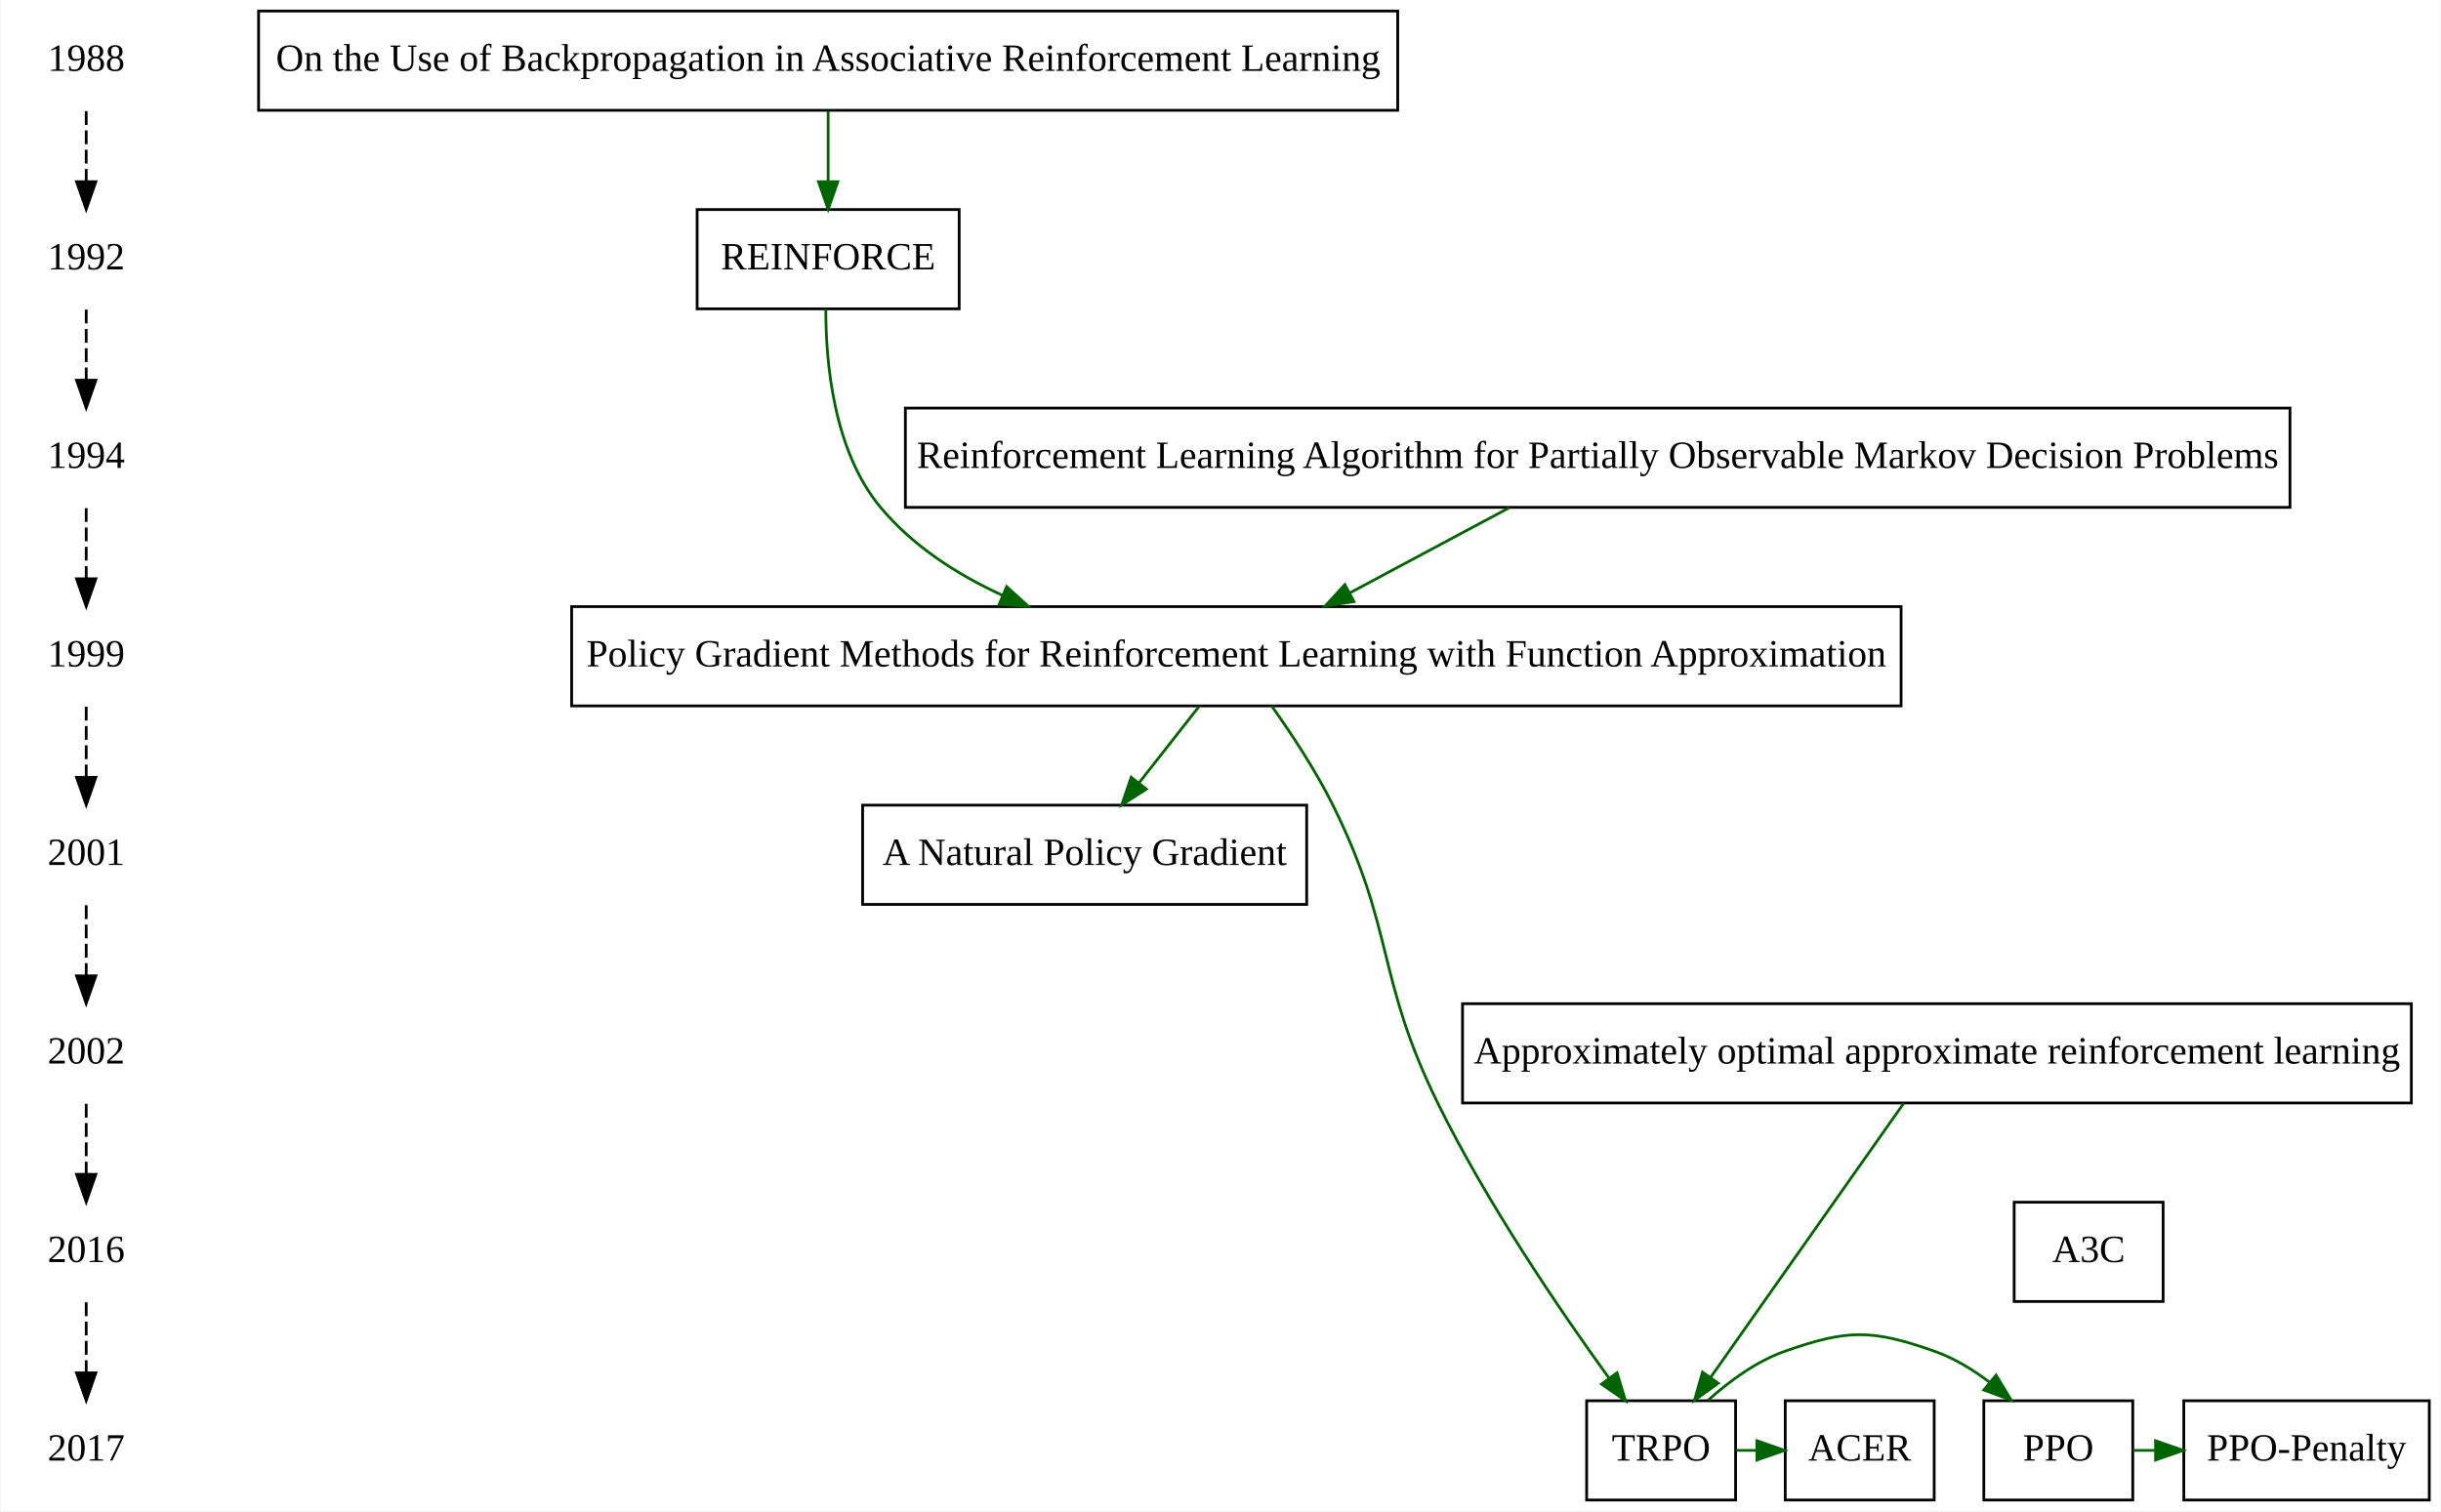
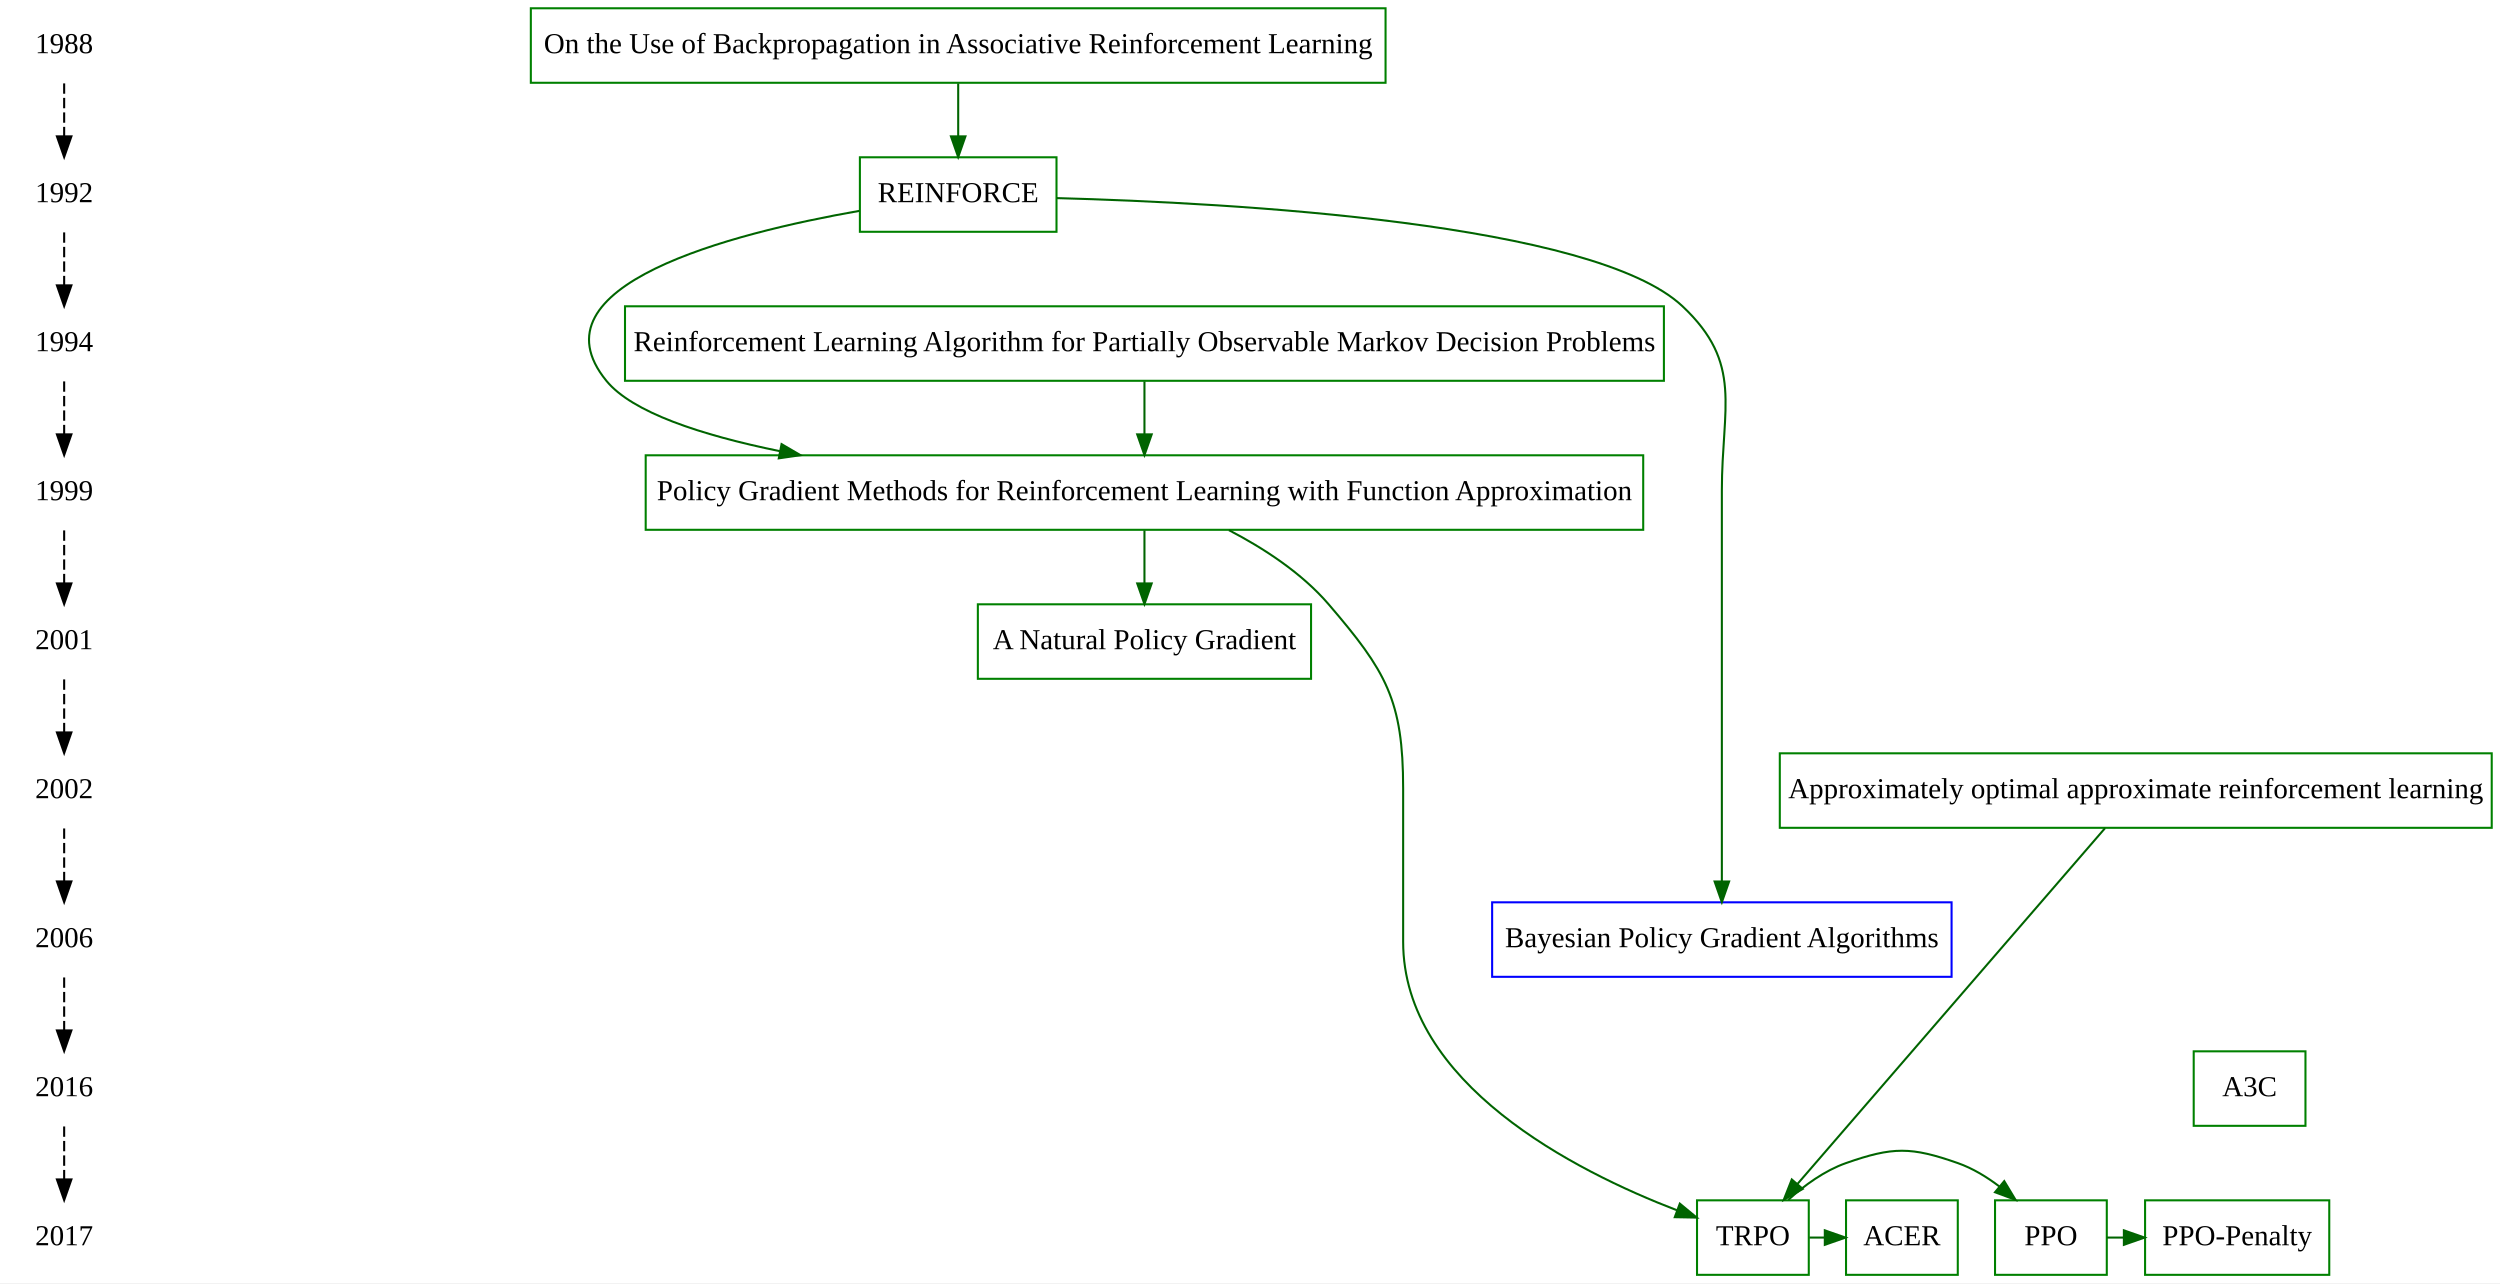
- <svg xmlns="http://www.w3.org/2000/svg" width="885pt" height="548pt" viewBox="0.00 0.00 884.50 548.00">
-   <g id="graph0" class="graph" transform="scale(1 1) rotate(0) translate(4 544)">
-     <polygon fill="white" stroke="transparent" points="-4,4 -4,-544 880.5,-544 880.5,4 -4,4" />
+ <svg xmlns="http://www.w3.org/2000/svg" width="1208pt" height="620pt" viewBox="0.00 0.00 1208.00 620.00">
+   <g id="graph0" class="graph" transform="scale(1 1) rotate(0) translate(4 616)">
+     <polygon fill="white" stroke="transparent" points="-4,4 -4,-616 1204,-616 1204,4 -4,4" />
    <g id="node1" class="node">
-       <text text-anchor="middle" x="27" y="-518.3" font-family="Times New Roman,serif" font-size="14.00">1988</text>
+       <text text-anchor="middle" x="27" y="-590.3" font-family="Times New Roman,serif" font-size="14.00">1988</text>
    </g>
    <g id="node2" class="node">
-       <text text-anchor="middle" x="27" y="-446.3" font-family="Times New Roman,serif" font-size="14.00">1992</text>
+       <text text-anchor="middle" x="27" y="-518.3" font-family="Times New Roman,serif" font-size="14.00">1992</text>
    </g>
    <g id="edge1" class="edge">
+       <path fill="none" stroke="black" stroke-dasharray="5,2" d="M27,-575.7C27,-567.98 27,-558.71 27,-550.11" />
+       <polygon fill="black" stroke="black" points="30.5,-550.1 27,-540.1 23.5,-550.1 30.5,-550.1" />
+     </g>
+     <g id="node3" class="node">
+       <text text-anchor="middle" x="27" y="-446.3" font-family="Times New Roman,serif" font-size="14.00">1994</text>
+     </g>
+     <g id="edge2" class="edge">
      <path fill="none" stroke="black" stroke-dasharray="5,2" d="M27,-503.7C27,-495.98 27,-486.71 27,-478.11" />
      <polygon fill="black" stroke="black" points="30.5,-478.1 27,-468.1 23.5,-478.1 30.5,-478.1" />
    </g>
-     <g id="node3" class="node">
-       <text text-anchor="middle" x="27" y="-374.3" font-family="Times New Roman,serif" font-size="14.00">1994</text>
+     <g id="node4" class="node">
+       <text text-anchor="middle" x="27" y="-374.3" font-family="Times New Roman,serif" font-size="14.00">1999</text>
    </g>
-     <g id="edge2" class="edge">
+     <g id="edge3" class="edge">
      <path fill="none" stroke="black" stroke-dasharray="5,2" d="M27,-431.7C27,-423.98 27,-414.71 27,-406.11" />
      <polygon fill="black" stroke="black" points="30.5,-406.1 27,-396.1 23.5,-406.1 30.5,-406.1" />
    </g>
-     <g id="node4" class="node">
-       <text text-anchor="middle" x="27" y="-302.3" font-family="Times New Roman,serif" font-size="14.00">1999</text>
+     <g id="node5" class="node">
+       <text text-anchor="middle" x="27" y="-302.3" font-family="Times New Roman,serif" font-size="14.00">2001</text>
    </g>
-     <g id="edge3" class="edge">
+     <g id="edge4" class="edge">
      <path fill="none" stroke="black" stroke-dasharray="5,2" d="M27,-359.7C27,-351.98 27,-342.71 27,-334.11" />
      <polygon fill="black" stroke="black" points="30.5,-334.1 27,-324.1 23.5,-334.1 30.5,-334.1" />
    </g>
-     <g id="node5" class="node">
-       <text text-anchor="middle" x="27" y="-230.3" font-family="Times New Roman,serif" font-size="14.00">2001</text>
+     <g id="node6" class="node">
+       <text text-anchor="middle" x="27" y="-230.3" font-family="Times New Roman,serif" font-size="14.00">2002</text>
    </g>
-     <g id="edge4" class="edge">
+     <g id="edge5" class="edge">
      <path fill="none" stroke="black" stroke-dasharray="5,2" d="M27,-287.7C27,-279.98 27,-270.71 27,-262.11" />
      <polygon fill="black" stroke="black" points="30.5,-262.1 27,-252.1 23.5,-262.1 30.5,-262.1" />
    </g>
-     <g id="node6" class="node">
-       <text text-anchor="middle" x="27" y="-158.3" font-family="Times New Roman,serif" font-size="14.00">2002</text>
+     <g id="node7" class="node">
+       <text text-anchor="middle" x="27" y="-158.3" font-family="Times New Roman,serif" font-size="14.00">2006</text>
    </g>
-     <g id="edge5" class="edge">
+     <g id="edge6" class="edge">
      <path fill="none" stroke="black" stroke-dasharray="5,2" d="M27,-215.7C27,-207.98 27,-198.71 27,-190.11" />
      <polygon fill="black" stroke="black" points="30.5,-190.1 27,-180.1 23.5,-190.1 30.5,-190.1" />
    </g>
-     <g id="node7" class="node">
+     <g id="node8" class="node">
      <text text-anchor="middle" x="27" y="-86.3" font-family="Times New Roman,serif" font-size="14.00">2016</text>
    </g>
-     <g id="edge6" class="edge">
+     <g id="edge7" class="edge">
      <path fill="none" stroke="black" stroke-dasharray="5,2" d="M27,-143.7C27,-135.98 27,-126.71 27,-118.11" />
      <polygon fill="black" stroke="black" points="30.5,-118.1 27,-108.1 23.5,-118.1 30.5,-118.1" />
    </g>
-     <g id="node8" class="node">
+     <g id="node9" class="node">
      <text text-anchor="middle" x="27" y="-14.3" font-family="Times New Roman,serif" font-size="14.00">2017</text>
    </g>
-     <g id="edge7" class="edge">
+     <g id="edge8" class="edge">
      <path fill="none" stroke="black" stroke-dasharray="5,2" d="M27,-71.7C27,-63.98 27,-54.71 27,-46.11" />
      <polygon fill="black" stroke="black" points="30.5,-46.1 27,-36.1 23.5,-46.1 30.5,-46.1" />
    </g>
-     <g id="node9" class="node">
-       <polygon fill="none" stroke="black" points="502.5,-540 89.5,-540 89.5,-504 502.5,-504 502.5,-540" />
-       <text text-anchor="middle" x="296" y="-518.3" font-family="Times New Roman,serif" font-size="14.00">On the Use of Backpropagation in Associative Reinforcement Learning</text>
+     <g id="node10" class="node">
+       <polygon fill="none" stroke="green" points="665.5,-612 252.5,-612 252.5,-576 665.5,-576 665.5,-612" />
+       <text text-anchor="middle" x="459" y="-590.3" font-family="Times New Roman,serif" font-size="14.00">On the Use of Backpropagation in Associative Reinforcement Learning</text>
    </g>
-     <g id="node10" class="node">
-       <polygon fill="none" stroke="black" points="343.5,-468 248.5,-468 248.5,-432 343.5,-432 343.5,-468" />
-       <text text-anchor="middle" x="296" y="-446.3" font-family="Times New Roman,serif" font-size="14.00">REINFORCE</text>
+     <g id="node11" class="node">
+       <polygon fill="none" stroke="green" points="506.5,-540 411.5,-540 411.5,-504 506.5,-504 506.5,-540" />
+       <text text-anchor="middle" x="459" y="-518.3" font-family="Times New Roman,serif" font-size="14.00">REINFORCE</text>
+     </g>
+     <g id="edge17" class="edge">
+       <path fill="none" stroke="darkgreen" d="M459,-575.7C459,-567.98 459,-558.71 459,-550.11" />
+       <polygon fill="darkgreen" stroke="darkgreen" points="462.5,-550.1 459,-540.1 455.5,-550.1 462.5,-550.1" />
+     </g>
+     <g id="node13" class="node">
+       <polygon fill="none" stroke="green" points="790,-396 308,-396 308,-360 790,-360 790,-396" />
+       <text text-anchor="middle" x="549" y="-374.3" font-family="Times New Roman,serif" font-size="14.00">Policy Gradient Methods for Reinforcement Learning with Function Approximation</text>
+     </g>
+     <g id="edge13" class="edge">
+       <path fill="none" stroke="darkgreen" d="M411.35,-514.13C348.88,-503.16 251.38,-478.06 289,-432 301.42,-416.79 334.42,-405.83 372.9,-397.98" />
+       <polygon fill="darkgreen" stroke="darkgreen" points="373.65,-401.4 382.8,-396.05 372.31,-394.53 373.65,-401.4" />
+     </g>
+     <g id="node21" class="node">
+       <polygon fill="none" stroke="blue" points="939,-180 717,-180 717,-144 939,-144 939,-180" />
+       <text text-anchor="middle" x="828" y="-158.3" font-family="Times New Roman,serif" font-size="14.00">Bayesian Policy Gradient Algorithms</text>
+     </g>
+     <g id="edge18" class="edge">
+       <path fill="none" stroke="darkgreen" d="M506.63,-520.28C592.02,-517.96 766.22,-508.29 809,-468 838.45,-440.27 828,-419.45 828,-379 828,-379 828,-379 828,-305 828,-265 828,-218.65 828,-190.08" />
+       <polygon fill="darkgreen" stroke="darkgreen" points="831.5,-190.05 828,-180.05 824.5,-190.05 831.5,-190.05" />
+     </g>
+     <g id="node12" class="node">
+       <polygon fill="none" stroke="green" points="800,-468 298,-468 298,-432 800,-432 800,-468" />
+       <text text-anchor="middle" x="549" y="-446.3" font-family="Times New Roman,serif" font-size="14.00">Reinforcement Learning Algorithm for Partially Observable Markov Decision Problems</text>
+     </g>
+     <g id="edge14" class="edge">
+       <path fill="none" stroke="darkgreen" d="M549,-431.7C549,-423.98 549,-414.71 549,-406.11" />
+       <polygon fill="darkgreen" stroke="darkgreen" points="552.5,-406.1 549,-396.1 545.5,-406.1 552.5,-406.1" />
+     </g>
+     <g id="node14" class="node">
+       <polygon fill="none" stroke="green" points="629.5,-324 468.5,-324 468.5,-288 629.5,-288 629.5,-324" />
+       <text text-anchor="middle" x="549" y="-302.3" font-family="Times New Roman,serif" font-size="14.00">A Natural Policy Gradient</text>
+     </g>
+     <g id="edge12" class="edge">
+       <path fill="none" stroke="darkgreen" d="M549,-359.7C549,-351.98 549,-342.71 549,-334.11" />
+       <polygon fill="darkgreen" stroke="darkgreen" points="552.5,-334.1 549,-324.1 545.5,-334.1 552.5,-334.1" />
+     </g>
+     <g id="node17" class="node">
+       <polygon fill="none" stroke="green" points="870,-36 816,-36 816,0 870,0 870,-36" />
+       <text text-anchor="middle" x="843" y="-14.3" font-family="Times New Roman,serif" font-size="14.00">TRPO</text>
+     </g>
+     <g id="edge10" class="edge">
+       <path fill="none" stroke="darkgreen" d="M589.8,-359.83C606.54,-351.13 625,-339.15 638,-324 665.78,-291.61 674,-277.67 674,-235 674,-235 674,-235 674,-161 674,-92.38 756.68,-50.28 806.38,-31.17" />
+       <polygon fill="darkgreen" stroke="darkgreen" points="807.69,-34.42 815.85,-27.66 805.25,-27.86 807.69,-34.42" />
+     </g>
+     <g id="node15" class="node">
+       <polygon fill="none" stroke="green" points="1200,-252 856,-252 856,-216 1200,-216 1200,-252" />
+       <text text-anchor="middle" x="1028" y="-230.3" font-family="Times New Roman,serif" font-size="14.00">Approximately optimal approximate reinforcement learning</text>
    </g>
    <g id="edge16" class="edge">
-       <path fill="none" stroke="darkgreen" d="M296,-503.7C296,-495.98 296,-486.71 296,-478.11" />
-       <polygon fill="darkgreen" stroke="darkgreen" points="299.5,-478.1 296,-468.1 292.5,-478.1 299.5,-478.1" />
+       <path fill="none" stroke="darkgreen" d="M1013.17,-215.85C980.56,-178.13 902.5,-87.83 864.51,-43.88" />
+       <polygon fill="darkgreen" stroke="darkgreen" points="867.08,-41.51 857.9,-36.23 861.79,-46.09 867.08,-41.51" />
    </g>
-     <g id="node12" class="node">
-       <polygon fill="none" stroke="black" points="685,-324 203,-324 203,-288 685,-288 685,-324" />
-       <text text-anchor="middle" x="444" y="-302.3" font-family="Times New Roman,serif" font-size="14.00">Policy Gradient Methods for Reinforcement Learning with Function Approximation</text>
+     <g id="node16" class="node">
+       <polygon fill="none" stroke="green" points="1110,-108 1056,-108 1056,-72 1110,-72 1110,-108" />
+       <text text-anchor="middle" x="1083" y="-86.3" font-family="Times New Roman,serif" font-size="14.00">A3C</text>
    </g>
-     <g id="edge12" class="edge">
-       <path fill="none" stroke="darkgreen" d="M295.16,-431.9C295.12,-412.34 297.99,-380.38 315,-360 326.65,-346.04 342.57,-335.71 359.24,-328.08" />
-       <polygon fill="darkgreen" stroke="darkgreen" points="360.73,-331.25 368.56,-324.12 357.99,-324.81 360.73,-331.25" />
+     <g id="node19" class="node">
+       <polygon fill="none" stroke="green" points="1014,-36 960,-36 960,0 1014,0 1014,-36" />
+       <text text-anchor="middle" x="987" y="-14.3" font-family="Times New Roman,serif" font-size="14.00">PPO</text>
    </g>
-     <g id="node11" class="node">
-       <polygon fill="none" stroke="black" points="826,-396 324,-396 324,-360 826,-360 826,-396" />
-       <text text-anchor="middle" x="575" y="-374.3" font-family="Times New Roman,serif" font-size="14.00">Reinforcement Learning Algorithm for Partially Observable Markov Decision Problems</text>
+     <g id="edge9" class="edge">
+       <path fill="none" stroke="darkgreen" d="M860.08,-36.22C867.85,-43.2 877.62,-50.36 888,-54 910.65,-61.94 919.35,-61.94 942,-54 949.14,-51.5 955.99,-47.33 962.09,-42.7" />
+       <polygon fill="darkgreen" stroke="darkgreen" points="964.45,-45.29 969.92,-36.22 959.99,-39.9 964.45,-45.29" />
    </g>
-     <g id="edge13" class="edge">
-       <path fill="none" stroke="darkgreen" d="M542.95,-359.88C525.51,-350.55 503.73,-338.92 485.06,-328.94" />
-       <polygon fill="darkgreen" stroke="darkgreen" points="486.64,-325.82 476.17,-324.19 483.34,-331.99 486.64,-325.82" />
+     <g id="node20" class="node">
+       <polygon fill="none" stroke="green" points="942,-36 888,-36 888,0 942,0 942,-36" />
+       <text text-anchor="middle" x="915" y="-14.3" font-family="Times New Roman,serif" font-size="14.00">ACER</text>
    </g>
-     <g id="node13" class="node">
-       <polygon fill="none" stroke="black" points="469.5,-252 308.5,-252 308.5,-216 469.5,-216 469.5,-252" />
-       <text text-anchor="middle" x="389" y="-230.3" font-family="Times New Roman,serif" font-size="14.00">A Natural Policy Gradient</text>
+     <g id="edge15" class="edge">
+       <path fill="none" stroke="darkgreen" d="M870.28,-18C872.74,-18 875.19,-18 877.65,-18" />
+       <polygon fill="darkgreen" stroke="darkgreen" points="877.75,-21.5 887.75,-18 877.75,-14.5 877.75,-21.5" />
+     </g>
+     <g id="node18" class="node">
+       <polygon fill="none" stroke="green" points="1121.5,-36 1032.5,-36 1032.5,0 1121.5,0 1121.5,-36" />
+       <text text-anchor="middle" x="1077" y="-14.3" font-family="Times New Roman,serif" font-size="14.00">PPO-Penalty</text>
    </g>
    <g id="edge11" class="edge">
-       <path fill="none" stroke="darkgreen" d="M430.4,-287.7C423.88,-279.39 415.93,-269.28 408.75,-260.14" />
-       <polygon fill="darkgreen" stroke="darkgreen" points="411.37,-257.81 402.44,-252.1 405.87,-262.13 411.37,-257.81" />
-     </g>
-     <g id="node16" class="node">
-       <polygon fill="none" stroke="black" points="625,-36 571,-36 571,0 625,0 625,-36" />
-       <text text-anchor="middle" x="598" y="-14.3" font-family="Times New Roman,serif" font-size="14.00">TRPO</text>
-     </g>
-     <g id="edge9" class="edge">
-       <path fill="none" stroke="darkgreen" d="M456.79,-287.98C463.97,-277.89 472.72,-264.64 479,-252 501.63,-206.43 494.56,-189.67 517,-144 534.87,-107.62 561.23,-68.93 578.98,-44.39" />
-       <polygon fill="darkgreen" stroke="darkgreen" points="582.02,-46.16 585.09,-36.02 576.37,-42.03 582.02,-46.16" />
-     </g>
-     <g id="node14" class="node">
-       <polygon fill="none" stroke="black" points="870,-180 526,-180 526,-144 870,-144 870,-180" />
-       <text text-anchor="middle" x="698" y="-158.3" font-family="Times New Roman,serif" font-size="14.00">Approximately optimal approximate reinforcement learning</text>
-     </g>
-     <g id="edge15" class="edge">
-       <path fill="none" stroke="darkgreen" d="M685.94,-143.87C668.52,-119.14 636.2,-73.24 615.97,-44.51" />
-       <polygon fill="darkgreen" stroke="darkgreen" points="618.72,-42.35 610.11,-36.19 613,-46.38 618.72,-42.35" />
-     </g>
-     <g id="node15" class="node">
-       <polygon fill="none" stroke="black" points="780,-108 726,-108 726,-72 780,-72 780,-108" />
-       <text text-anchor="middle" x="753" y="-86.3" font-family="Times New Roman,serif" font-size="14.00">A3C</text>
-     </g>
-     <g id="node18" class="node">
-       <polygon fill="none" stroke="black" points="769,-36 715,-36 715,0 769,0 769,-36" />
-       <text text-anchor="middle" x="742" y="-14.3" font-family="Times New Roman,serif" font-size="14.00">PPO</text>
-     </g>
-     <g id="edge8" class="edge">
-       <path fill="none" stroke="darkgreen" d="M615.08,-36.22C622.85,-43.2 632.62,-50.36 643,-54 665.65,-61.94 674.35,-61.94 697,-54 704.14,-51.5 710.99,-47.33 717.09,-42.7" />
-       <polygon fill="darkgreen" stroke="darkgreen" points="719.45,-45.29 724.92,-36.22 714.99,-39.9 719.45,-45.29" />
-     </g>
-     <g id="node19" class="node">
-       <polygon fill="none" stroke="black" points="697,-36 643,-36 643,0 697,0 697,-36" />
-       <text text-anchor="middle" x="670" y="-14.3" font-family="Times New Roman,serif" font-size="14.00">ACER</text>
-     </g>
-     <g id="edge14" class="edge">
-       <path fill="none" stroke="darkgreen" d="M625.28,-18C627.74,-18 630.19,-18 632.65,-18" />
-       <polygon fill="darkgreen" stroke="darkgreen" points="632.75,-21.5 642.75,-18 632.75,-14.5 632.75,-21.5" />
-     </g>
-     <g id="node17" class="node">
-       <polygon fill="none" stroke="black" points="876.5,-36 787.5,-36 787.5,0 876.5,0 876.5,-36" />
-       <text text-anchor="middle" x="832" y="-14.3" font-family="Times New Roman,serif" font-size="14.00">PPO-Penalty</text>
-     </g>
-     <g id="edge10" class="edge">
-       <path fill="none" stroke="darkgreen" d="M769.07,-18C771.72,-18 774.38,-18 777.03,-18" />
-       <polygon fill="darkgreen" stroke="darkgreen" points="777.26,-21.5 787.26,-18 777.26,-14.5 777.26,-21.5" />
+       <path fill="none" stroke="darkgreen" d="M1014.07,-18C1016.72,-18 1019.38,-18 1022.03,-18" />
+       <polygon fill="darkgreen" stroke="darkgreen" points="1022.26,-21.5 1032.26,-18 1022.26,-14.5 1022.26,-21.5" />
    </g>
  </g>
</svg>
